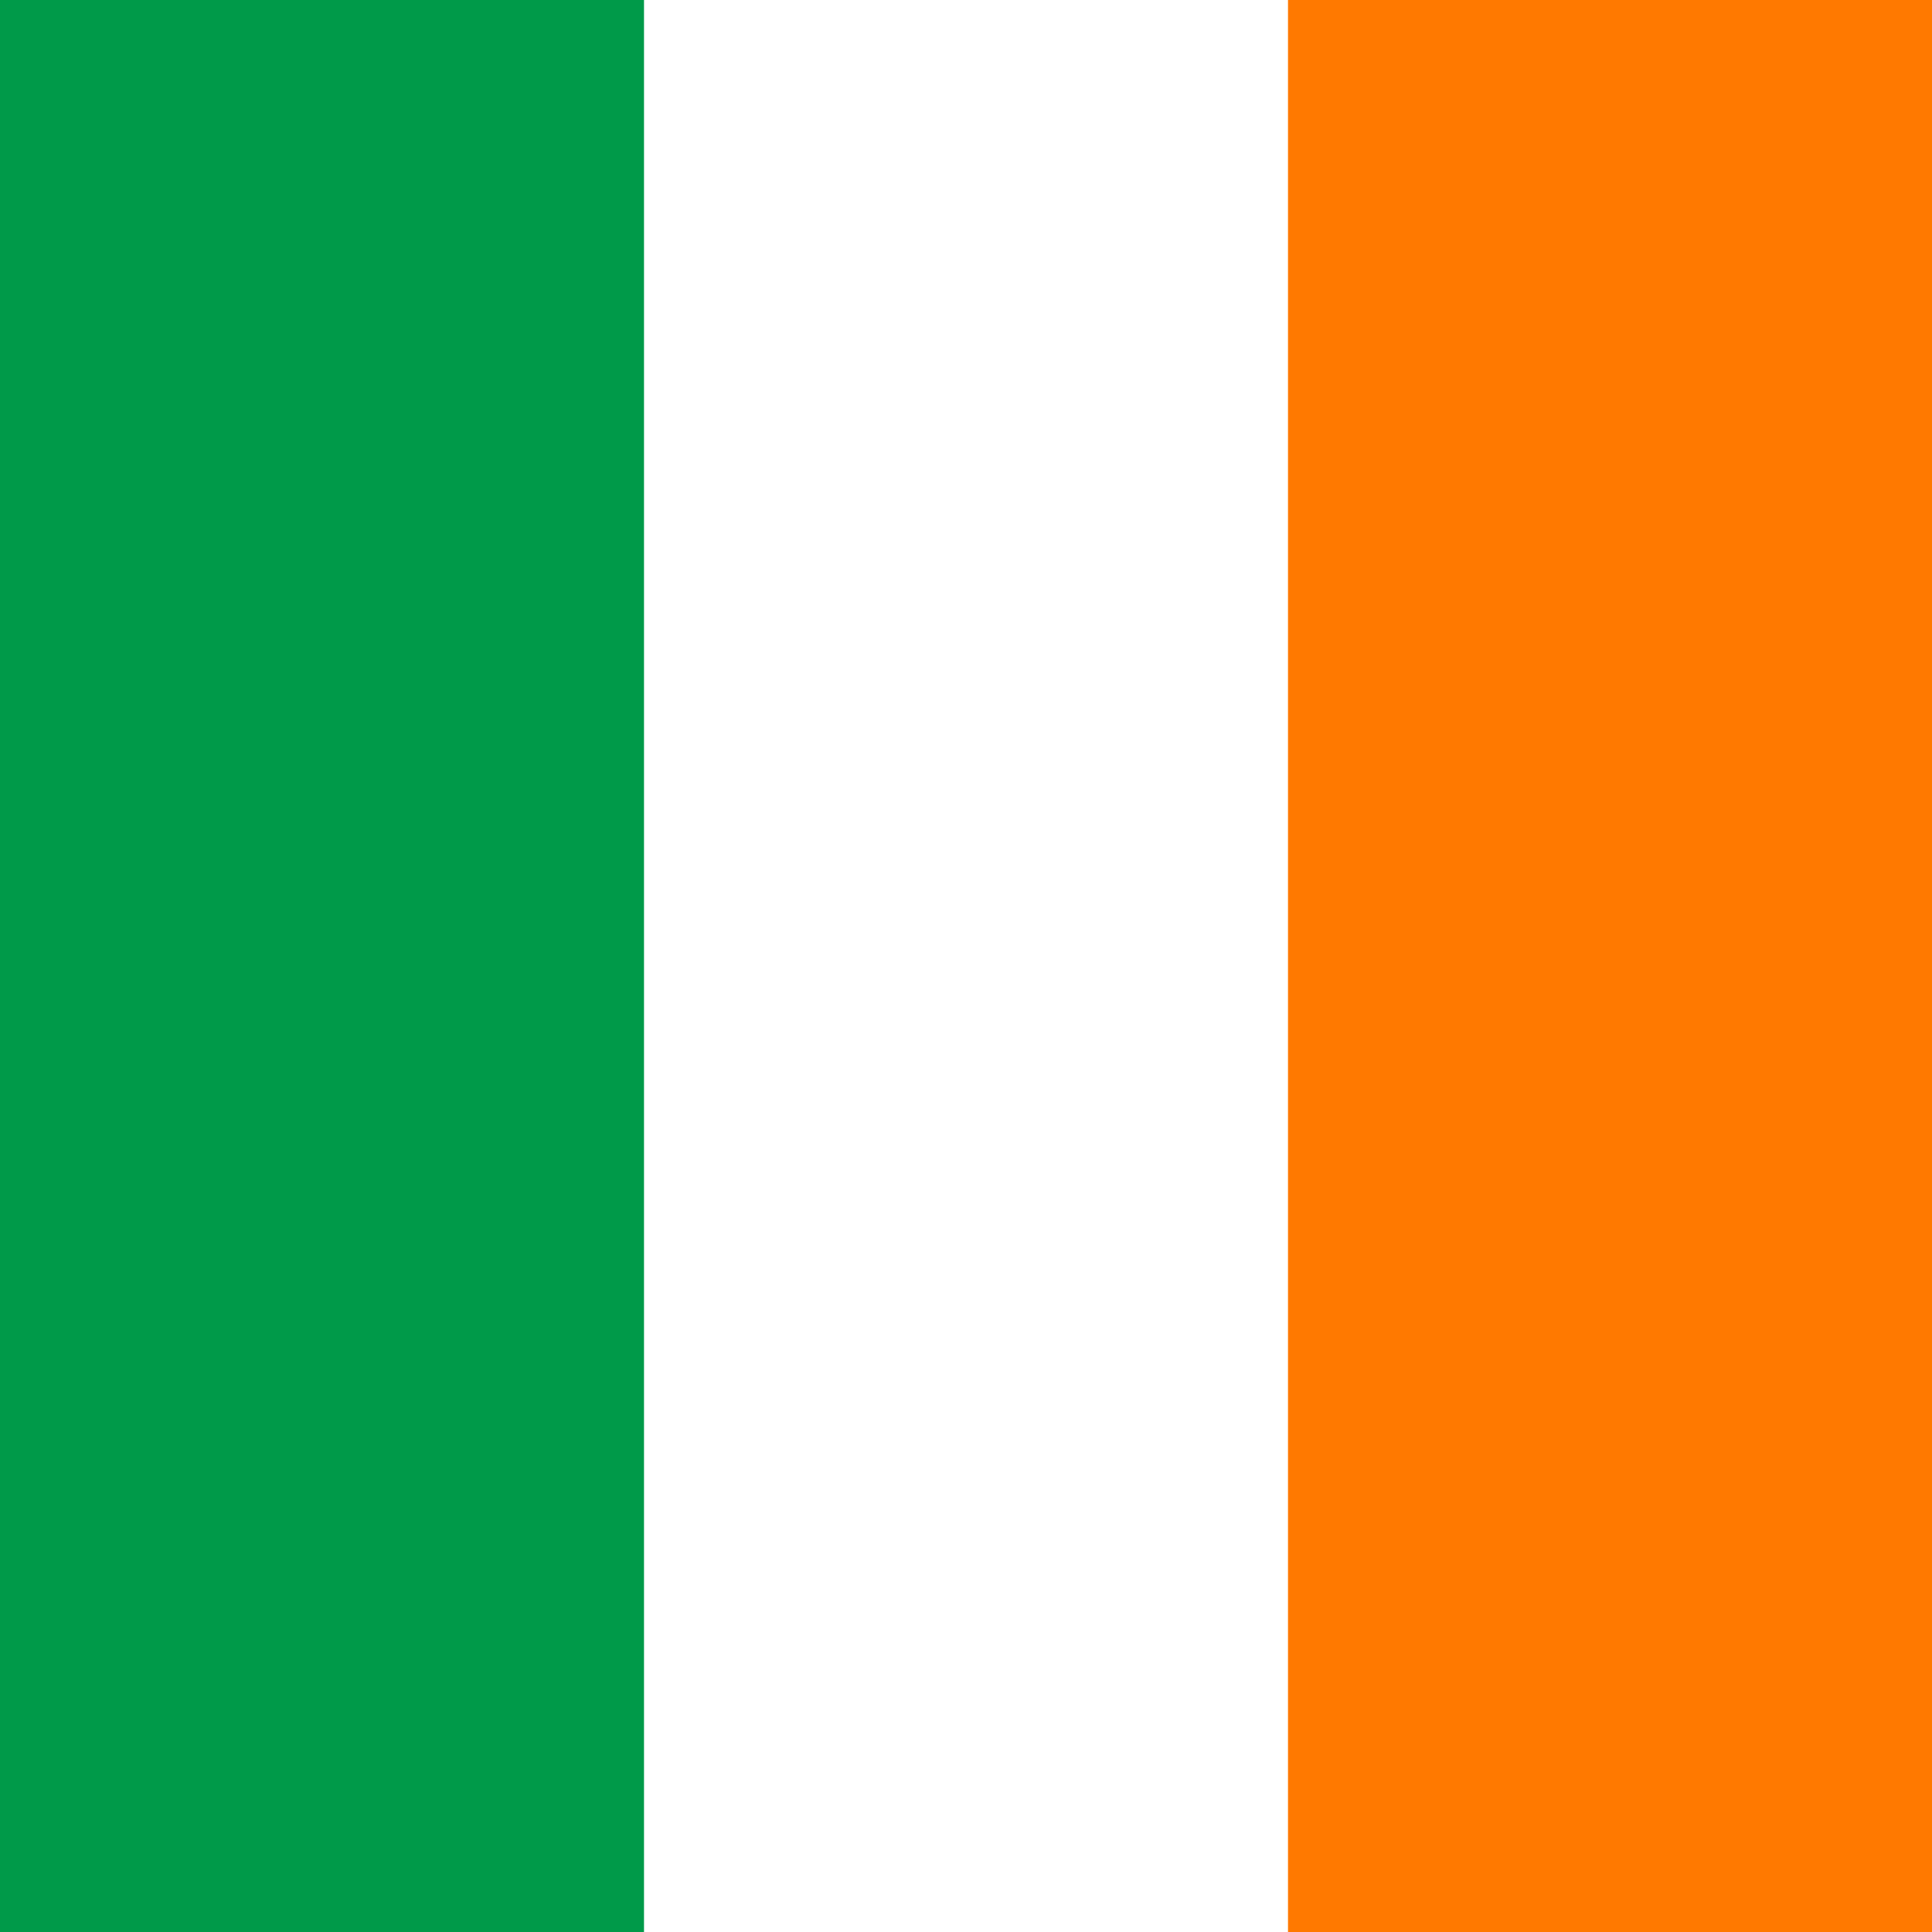
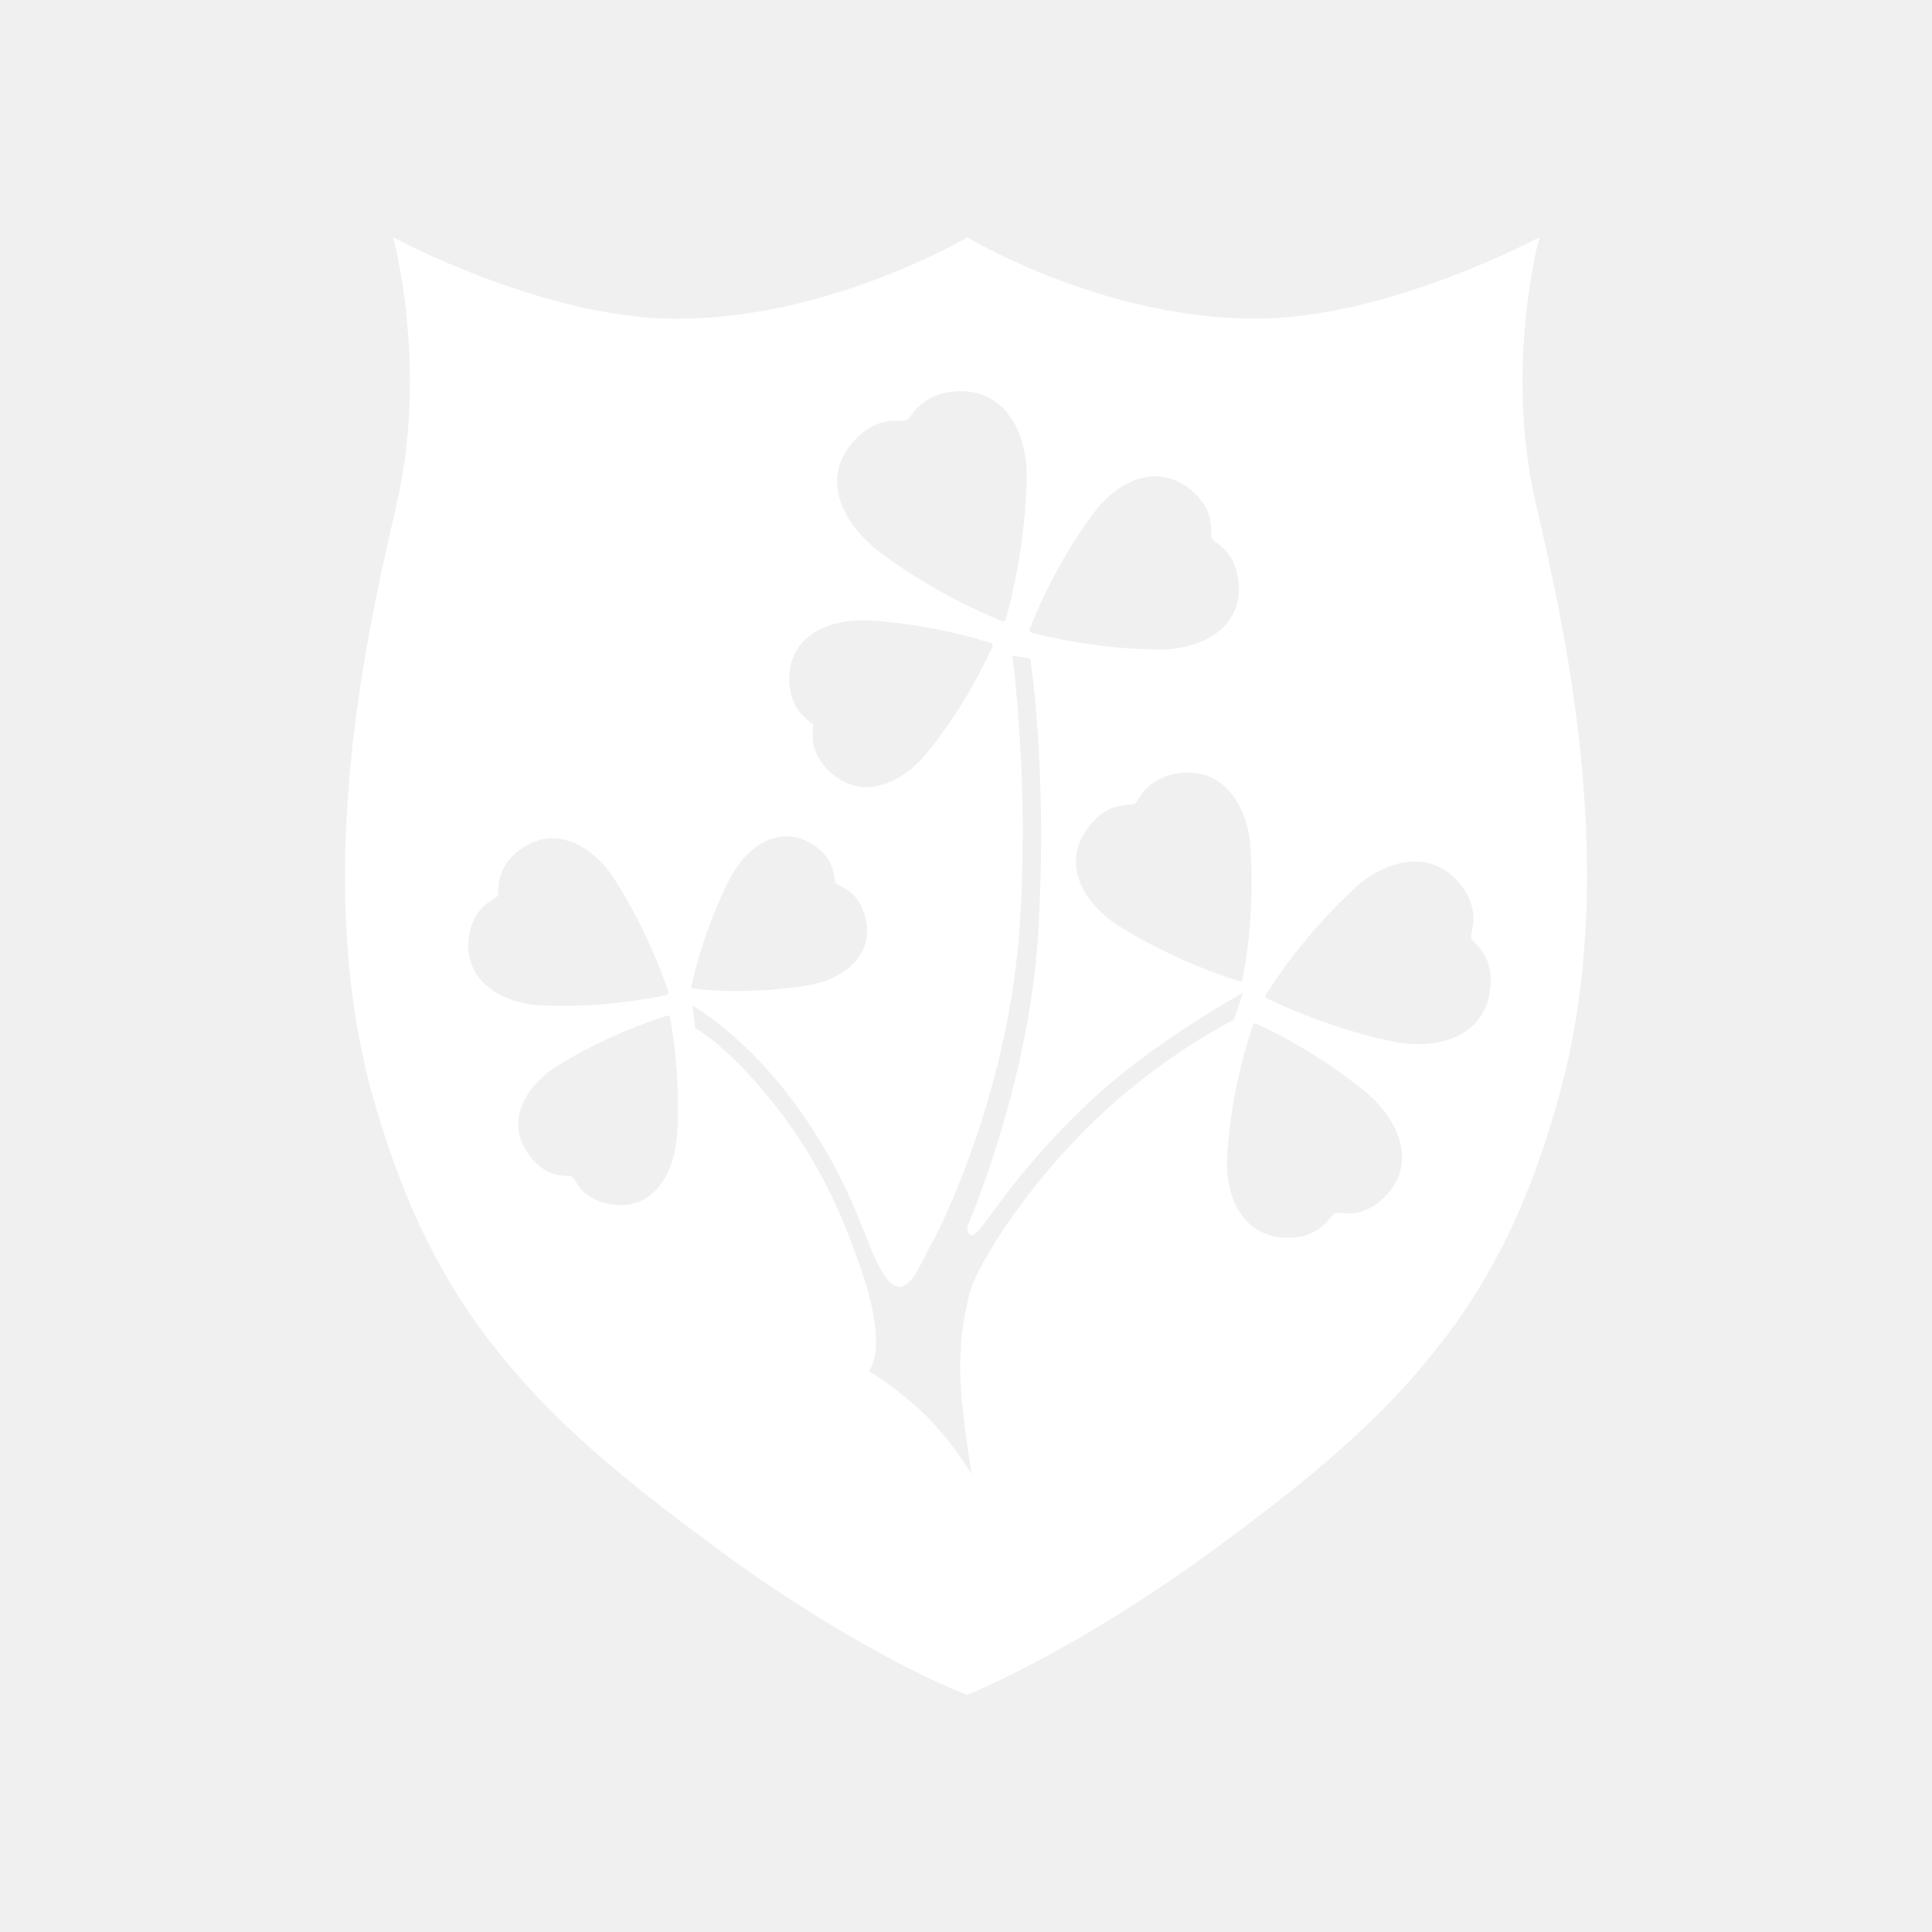
- <svg xmlns="http://www.w3.org/2000/svg" height="512" width="512" version="1">
-   <g fill-rule="evenodd" stroke-width="1pt">
-     <path fill="#fff" d="M0 0h511.994v512.002H0z" />
-     <path fill="#009A49" d="M0 0h170.667v512.002H0z" />
-     <path fill="#FF7900" d="M341.333 0H512v512.002H341.333z" />
+ <svg xmlns="http://www.w3.org/2000/svg" xmlns:xlink="http://www.w3.org/1999/xlink" version="1.1" id="Layer_1" x="0px" y="0px" width="200px" height="200px" viewBox="0 0 200 200" enable-background="new 0 0 200 200" xml:space="preserve">
+   <symbol id="ireland-quarter" viewBox="-73.087 -43.15 128.569 150.895">
+     <path fill="#FFFFFF" d="M-70.313,19.139c3.195-11.43,7.406-19.766,13.156-26.879c5.723-7.184,12.918-13.141,22.004-19.836   c13.699-10.227,24.602-14.922,26.48-15.574c1.625,0.652,12.5,5.348,26.269,15.574c9.055,6.68,16.281,12.652,21.977,19.836   c5.777,7.113,9.988,15.434,13.098,26.879c6.668,24.312-0.32,51.262-2.625,61.668c-3.07,14.031,0.516,26.938,0.516,26.938   s-15.629-8.434-29.383-8.434c-14.836,0-28.004,7.281-29.839,8.434l-0.195-0.141c-1.875-1.012-15.059-8.309-29.922-8.309   c-13.754,0-29.324,8.434-29.324,8.434s3.527-12.918,0.512-26.938C-69.883,70.416-76.954,43.451-70.313,19.139 M6.8,18.389   C-1.591,11.111-7.798,1.385-8.508-1.877C-8.856-3.518-9.27-5.115-9.356-7.725c-0.109-1.281-0.055-2.781,0.086-4.641   c0.402-3.988,1.055-8.004,1.055-8.004s-2.027,3.656-5.461,6.809c-3.125,2.82-5.207,3.902-5.207,3.902s0.512,0.488,0.68,1.934   c0.223,1.598,0.055,4.387-1.625,9.082c-1.305,3.641-3.5,10.004-9.004,16.84c-4.555,5.777-8.027,7.695-8.027,7.695l-0.25,2.293   c0,0,4.668-2.57,9.625-8.863c4.32-5.531,6.516-10.461,7.891-13.922c1.461-3.637,3.363-9.336,5.918-4.348   c2.586,4.973,1.277,2.402,1.277,2.402s7.835,14.367,9.14,32.758c1.059,15.254-0.762,28.23-0.762,28.23l1.875-0.32   c0,0,1.82-11.531,0.82-28.395C-2.243,20.084-8.672,5.291-8.672,5.291s0.027-2.069,1.652,0.234l1.109,1.446   c0,0,4.016,5.89,10.477,11.792c6.43,5.906,15.309,10.754,15.309,10.754l-0.945-2.777C18.929,26.725,13.261,23.975,6.8,18.389    M31.194,40.131c3.152,3.043,8.309,4.723,11.477,0.223c1.848-2.641,0.68-4.613,0.82-5.168c0.164-0.484,2.164-1.527,2.012-4.75   c-0.277-5.531-5.527-6.82-9.82-6.016c-6.656,1.348-11.988,3.875-13.406,4.57l-0.082,0.262   C22.999,30.561,26.249,35.506,31.194,40.131 M21.151,26.365c1.457-0.641,6.57-3.098,11.586-7.254   c3.195-2.723,5.461-7.473,1.457-11.055C31.862,6.014,29.847,6.9,29.39,6.709c-0.516-0.237-1.223-2.266-4.32-2.531   c-5.375-0.331-7.195,4.544-6.809,8.754c0.402,6.457,2.168,11.906,2.684,13.348L21.151,26.365L21.151,26.365z M19.804,30.822   l-0.195-0.125c-1.457,0.434-6.863,2.184-12.406,5.629c-3.664,2.223-6.543,6.582-3.039,10.711c1.984,2.332,4.07,1.789,4.5,2.066   c0.402,0.195,0.945,2.348,3.984,3.059c5.238,1.109,7.797-3.5,8.004-7.711C21.097,37.979,20.124,32.365,19.804,30.822 M4.218,78.916   c2.359,3.406,6.891,5.934,10.695,2.281c2.25-2.156,1.461-4.195,1.738-4.641c0.137-0.402,2.277-1.07,2.707-4.141   c0.766-5.223-3.957-7.363-8.141-7.363c-6.402,0.044-11.875,1.375-13.32,1.777l-0.141,0.223   C-1.716,68.514,0.397,73.722,4.218,78.916 M-20.067,87.002c2.418,2.391,4.641,1.516,5.129,1.805   c0.457,0.184,1.223,2.473,4.527,2.918c5.75,0.75,8.031-4.484,7.89-9.07c-0.141-7.031-1.766-13.031-2.195-14.586l-0.25-0.113   c-1.457,0.586-7.195,2.973-12.835,7.238C-21.442,77.986-24.235,82.92-20.067,87.002 M-18.926,68.068   c6.211-0.336,11.39-1.945,12.753-2.336l0.164-0.261c-0.625-1.349-2.847-6.224-6.832-11.103c-2.504-3.125-6.918-5.32-10.422-1.598   c-1.984,2.184-1.25,4.059-1.387,4.488c-0.25,0.484-2.141,1.152-2.418,4.098C-27.524,66.472-22.942,68.275-18.926,68.068    M-33.305,41.229c1.625,3.238,5.125,6.086,8.934,3.461c2.195-1.586,1.82-3.461,2.082-3.82c0.277-0.32,2.168-0.613,2.961-3.168   c1.359-4.391-2.418-6.918-6.031-7.445c-5.555-0.891-10.445-0.461-11.75-0.293l-0.141,0.195   C-36.958,31.447-35.848,36.229-33.305,41.229 M-38.723,14.682c-0.277-3.835-2.5-8.016-7.238-6.973   c-2.762,0.555-3.223,2.539-3.637,2.763c-0.348,0.222-2.281-0.306-4.129,1.862c-3.152,3.707-0.539,7.738,2.738,9.695   c5.07,3.141,9.988,4.695,11.293,5.156l0.223-0.125C-39.196,25.697-38.321,20.572-38.723,14.682 M-60.184,35.811   c0.625,2.863,2.652,3.336,2.902,3.766c0.223,0.445-0.348,2.445,1.82,4.375c3.902,3.375,8.113,0.738,10.309-2.723   c3.305-5.195,5.098-10.293,5.582-11.727l-0.223-0.219c-1.387-0.293-6.723-1.348-12.945-1.07   C-56.711,28.393-61.172,30.697-60.184,35.811" />
+   </symbol>
+   <g id="rose">
+     <use xlink:href="#ireland-quarter" width="128.569" height="150.895" id="XMLID_1_" x="-73.087" y="-43.15" transform="matrix(1 0 0 -1 108.8027 132.2969)" overflow="visible" />
  </g>
</svg>
